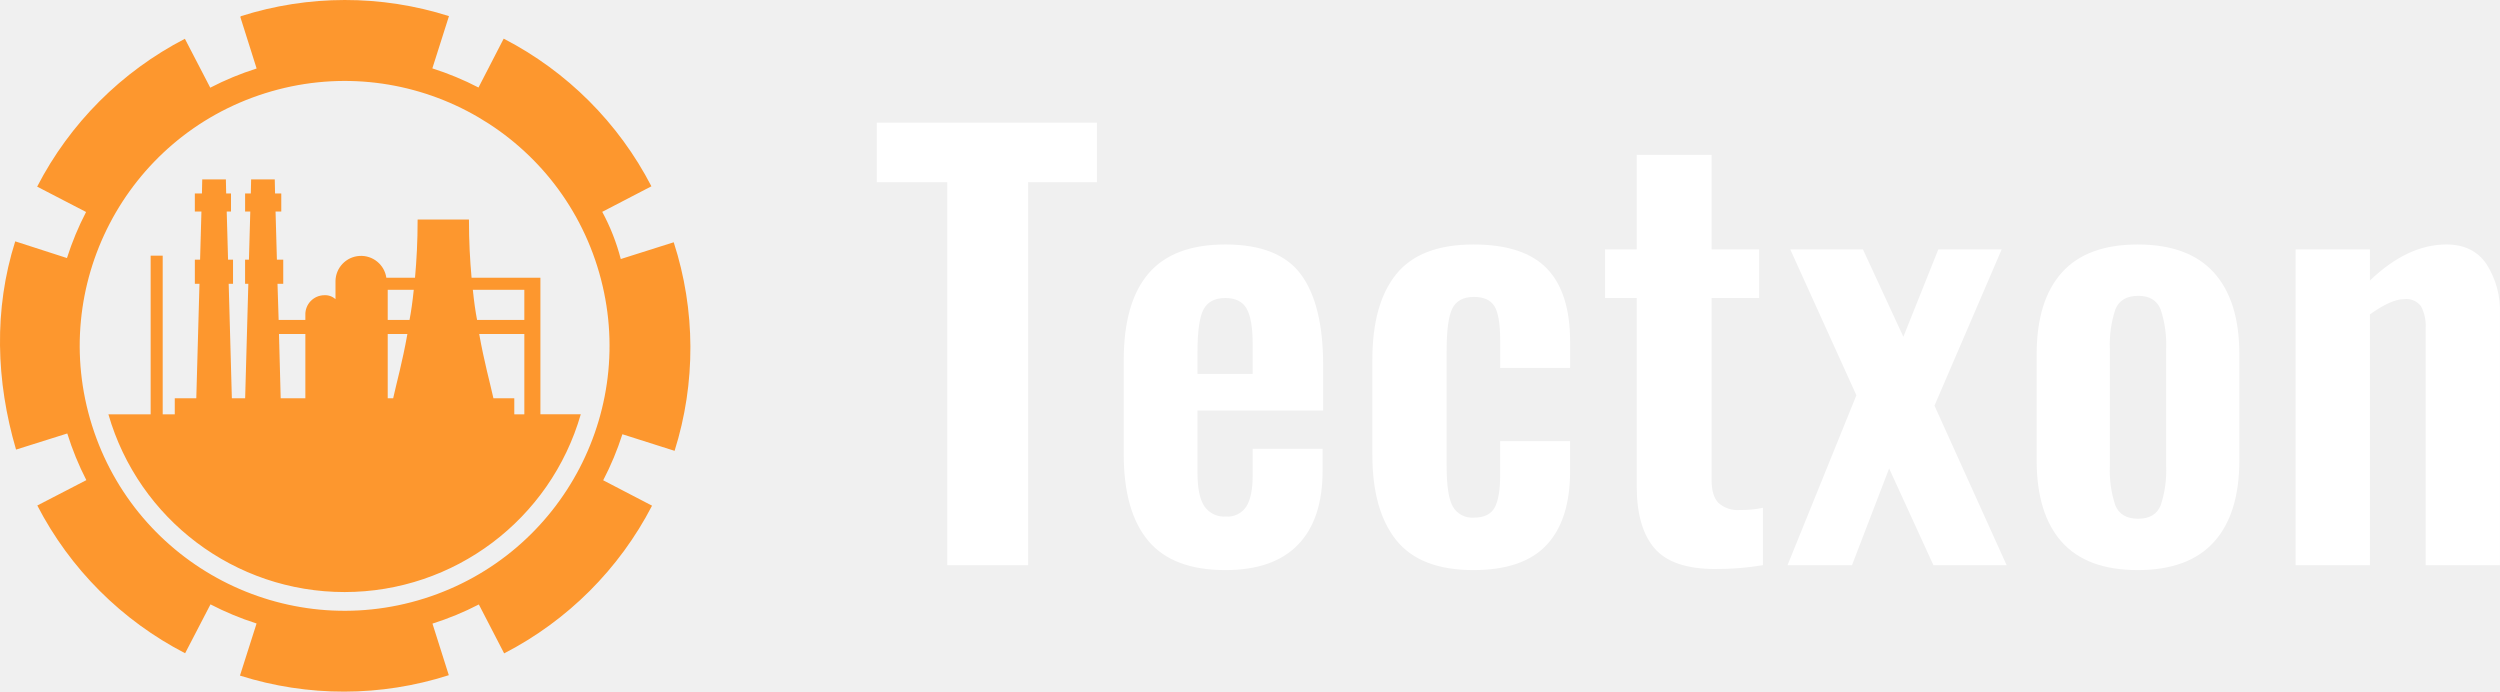
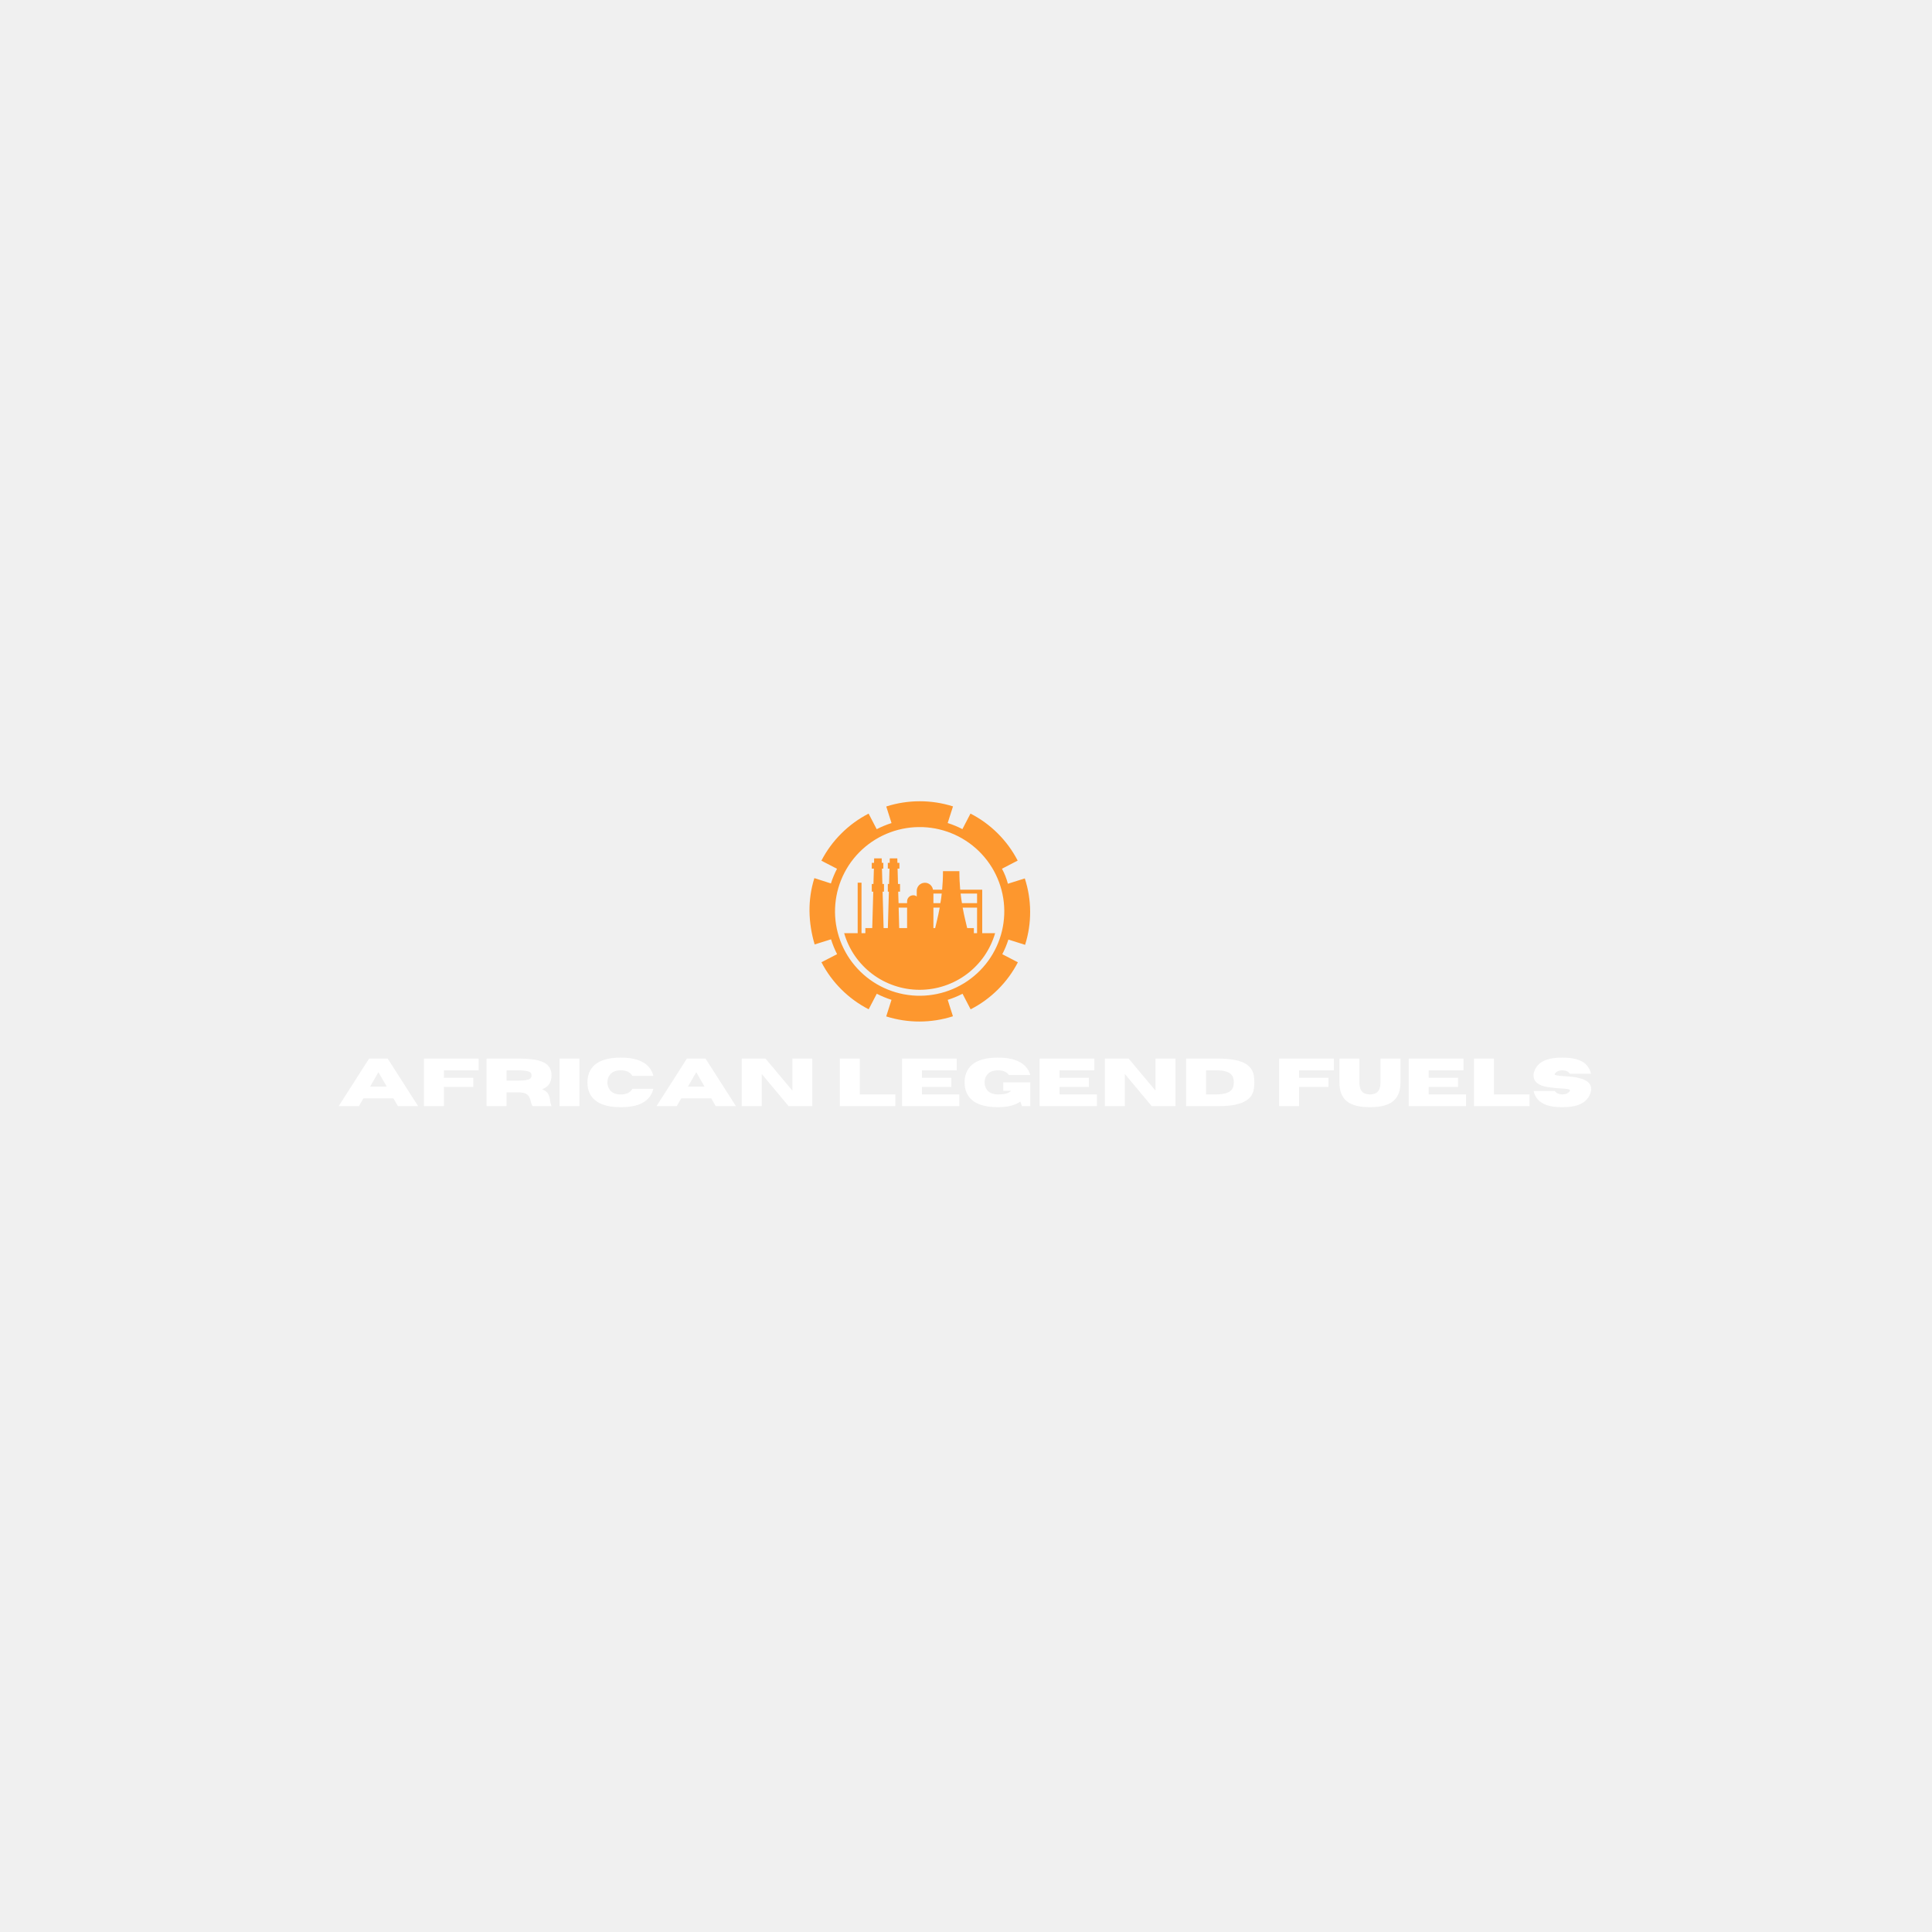
- <svg xmlns="http://www.w3.org/2000/svg" id="yellow" width="530.812" height="146.844" viewBox="0 0 530.812 146.844">
+ <svg xmlns="http://www.w3.org/2000/svg" width="500" zoomAndPan="magnify" viewBox="0 0 375 375" height="500" preserveAspectRatio="xMidYMid meet" version="1.0">
  <defs>
-     <style> .cls-1 { fill: #fd972e; } .cls-1, .cls-2 { fill-rule: evenodd; } .cls-2 { fill: #ffffff; } </style>
+     <g />
+     <clipPath id="b9de95794a">
+       <path d="M 157.035 155.523 L 200 155.523 L 200 198.273 L 157.035 198.273 Z M 157.035 155.523 " clip-rule="nonzero" />
+     </clipPath>
  </defs>
-   <path id="Shape_1_copy" data-name="Shape 1 copy" class="cls-1" d="M143.474,51.4h0ZM132.149,55l11.242-3.56a72.8,72.8,0,0,1,.186,44.283L132.491,92.2a62.253,62.253,0,0,1-4.074,9.776l10.373,5.392a73.057,73.057,0,0,1-31.4,31.36l-5.376-10.386a62.229,62.229,0,0,1-9.848,4.065l3.47,10.952-0.029.01a73.045,73.045,0,0,1-44.313.079l3.526-11.064a62.257,62.257,0,0,1-9.785-4.061L39.648,138.7A73.044,73.044,0,0,1,8.265,107.33l10.411-5.387a62.25,62.25,0,0,1-4.047-9.906L3.752,95.461h0C-0.514,80.943-1.009,65.7,3.576,51.243L14.561,54.79a62.139,62.139,0,0,1,4.057-9.78L8.234,39.628A73.051,73.051,0,0,1,39.6,8.235l5.387,10.381a62.255,62.255,0,0,1,9.844-4.073L51.366,3.587,51.45,3.56l-0.032-.1A72.888,72.888,0,0,1,95.671,3.42l-3.53,11.1a62.031,62.031,0,0,1,9.8,4.06l5.348-10.373a72.956,72.956,0,0,1,31.364,31.349l-10.438,5.424A44.586,44.586,0,0,1,132.149,55h0Zm-4.991,1.544a56.236,56.236,0,1,0-36.7,70.518A56.249,56.249,0,0,0,127.158,56.547ZM23.359,87.966h8.973V54.287h2.559V87.966h2.559V84.555h4.573l0.674-24.3H41.716V55.139h1.111l0.286-10.232h-1.4V41.071h1.507l0.065-2.984h5.017l0.065,2.984h1.024v3.837H48.481l0.286,10.232h1.054v5.116H48.9l0.673,24.3h2.823l0.674-24.3H52.38V55.139H53.2l0.286-10.232h-1.1V41.071h1.213l0.065-2.984h5.018l0.064,2.984h1.319v3.837H58.85l0.286,10.232h1.348v5.116H59.266l0.24,7.674h5.672V66.86a4.058,4.058,0,0,1,4.036-4.179,3.238,3.238,0,0,1,2.362.841v-3.85a5.429,5.429,0,0,1,10.8-.7h6.085c0.343-3.837.554-7.674,0.554-12.363h10.9c0,4.69.212,8.526,0.555,12.363h14.616v28.99h8.571A52.188,52.188,0,0,1,23.359,87.966Zm88.314-17.053h-9.582c1.061,5.969,2.267,10.232,3.018,13.642h4.431v3.411h2.133V70.913Zm-10.934-9.379c0.26,2.558.567,4.69,0.9,6.395h10.033V61.534H100.739ZM82.667,67.929h4.628c0.332-1.705.64-3.837,0.9-6.395H82.667v6.395Zm0,16.627h1.158c0.751-3.411,1.957-7.674,3.018-13.642H82.667V84.555ZM59.58,70.913l0.36,13.642h5.238V70.913h-5.6Z" transform="translate(-0.344)" />
-   <path id="Tectxon" class="cls-2" d="M201.472,120H218.64V38.684h14.616V26.04H186.508V38.684h14.964V120Zm59.044,1.044q10.206,0,15.428-5.394t5.22-15.718v-4.64H266.316v5.684q0,4.41-1.334,6.554a4.728,4.728,0,0,1-4.35,2.146,5.085,5.085,0,0,1-4.582-2.2q-1.452-2.2-1.45-7.076V87.172h26.68V77.544q0-12.876-4.7-19.256t-16.066-6.38q-11.022,0-16.3,6.148T238.94,76.5V96.452q0,12.18,5.22,18.386t16.356,6.206h0ZM254.6,79.4V74.76q0-6.612,1.276-9.048t4.64-2.436q3.246,0,4.524,2.262t1.276,7.482V79.4H254.6Zm58.58,41.644q10.554,0,15.544-5.336t4.988-15.66v-6.38H318.864v7.192q0,4.758-1.16,6.9t-4.408,2.146a4.733,4.733,0,0,1-4.466-2.32Q307.5,105.269,307.5,99V74.412q0-6.5,1.218-8.932t4.582-2.436q3.132,0,4.35,1.972t1.218,7.192v5.916h14.848V72.556q0-10.44-4.93-15.544t-15.6-5.1q-11.253,0-16.356,6.264t-5.1,18.212V96.568q0,11.832,5.1,18.154t16.356,6.322h0Zm51.388-.232A58.784,58.784,0,0,0,374.66,120V107.82a21.65,21.65,0,0,1-4.872.464,6.108,6.108,0,0,1-4.582-1.508q-1.452-1.506-1.45-4.872V63.276h10.092V52.952H363.756V32.884H347.864V52.952h-6.728V63.276h6.728V103.3q0,8.7,3.77,13.108t12.934,4.408h0ZM379.88,120h13.688l7.888-20.532,9.4,20.532H426.4L411.084,86.128l14.268-33.176H411.9l-7.424,18.56-8.584-18.56H380.46L394.5,83.924Zm74.356,1.044q10.788,0,16.182-5.974t5.394-17.342v-22.5q0-11.367-5.394-17.342t-16.182-5.974q-10.788,0-16.124,5.974t-5.336,17.342v22.5q0,11.37,5.336,17.342t16.124,5.974h0Zm0.116-10.9q-3.714,0-4.872-2.842a23.334,23.334,0,0,1-1.16-8.41V74.18a23.841,23.841,0,0,1,1.16-8.468q1.158-2.9,4.872-2.9,3.594,0,4.756,2.9a23.887,23.887,0,0,1,1.16,8.468V98.888a23.379,23.379,0,0,1-1.16,8.41q-1.161,2.844-4.756,2.842h0ZM487.76,120h15.776V66.756q4.524-3.246,7.308-3.248a3.911,3.911,0,0,1,3.538,1.508,8.921,8.921,0,0,1,.986,4.756V120h15.776V66.64A18.366,18.366,0,0,0,528.3,56.084q-2.844-4.176-8.526-4.176-8.238,0-16.24,7.656V52.952H487.76V120Z" transform="translate(-0.344)" />
+   <g clip-path="url(#b9de95794a)">
+     <path fill="#fd972e" d="M 198.941 170.488 Z M 195.633 171.535 L 198.914 170.5 C 199.598 172.594 199.941 174.742 199.949 176.941 C 199.961 179.145 199.633 181.293 198.969 183.391 L 195.73 182.367 C 195.414 183.348 195.02 184.297 194.543 185.211 L 197.57 186.781 C 196.555 188.742 195.262 190.5 193.699 192.059 C 192.133 193.617 190.363 194.902 188.398 195.91 L 186.828 192.887 C 185.902 193.363 184.945 193.758 183.949 194.07 L 184.965 197.262 L 184.957 197.262 C 182.852 197.934 180.695 198.273 178.484 198.277 C 176.277 198.281 174.117 197.949 172.012 197.285 L 173.039 194.066 C 172.055 193.75 171.102 193.359 170.184 192.883 L 168.609 195.902 C 166.641 194.891 164.875 193.605 163.312 192.047 C 161.746 190.488 160.457 188.73 159.441 186.77 L 162.48 185.203 C 162.004 184.273 161.609 183.312 161.301 182.32 L 158.121 183.316 C 156.875 179.09 156.73 174.652 158.07 170.441 L 161.281 171.477 C 161.594 170.492 161.988 169.543 162.465 168.629 L 159.43 167.062 C 160.445 165.102 161.734 163.34 163.301 161.781 C 164.863 160.223 166.629 158.934 168.594 157.922 L 170.168 160.945 C 171.094 160.469 172.051 160.07 173.043 159.758 L 172.031 156.57 L 172.055 156.562 L 172.047 156.531 C 174.148 155.863 176.305 155.527 178.512 155.523 C 180.715 155.523 182.871 155.855 184.977 156.52 L 183.945 159.75 C 184.934 160.062 185.887 160.457 186.805 160.934 L 188.367 157.914 C 190.336 158.926 192.098 160.207 193.664 161.766 C 195.227 163.324 196.516 165.082 197.531 167.039 L 194.48 168.621 C 194.984 169.547 195.367 170.52 195.633 171.535 Z M 194.172 171.984 C 194.012 171.473 193.824 170.973 193.613 170.48 C 193.402 169.984 193.168 169.504 192.91 169.035 C 192.652 168.562 192.371 168.105 192.066 167.664 C 191.762 167.223 191.438 166.793 191.09 166.383 C 190.746 165.973 190.379 165.578 189.996 165.203 C 189.609 164.828 189.207 164.473 188.789 164.137 C 188.371 163.801 187.934 163.488 187.484 163.195 C 187.031 162.902 186.57 162.633 186.094 162.383 C 185.613 162.137 185.125 161.91 184.625 161.711 C 184.129 161.512 183.621 161.336 183.102 161.188 C 182.586 161.035 182.062 160.914 181.535 160.812 C 181.004 160.715 180.473 160.641 179.938 160.594 C 179.402 160.547 178.863 160.527 178.324 160.535 C 177.789 160.539 177.25 160.57 176.715 160.629 C 176.18 160.688 175.648 160.773 175.125 160.883 C 174.598 160.992 174.078 161.129 173.562 161.289 C 173.051 161.453 172.547 161.637 172.051 161.848 C 171.555 162.059 171.074 162.293 170.602 162.551 C 170.129 162.809 169.672 163.09 169.227 163.391 C 168.785 163.695 168.355 164.02 167.941 164.363 C 167.531 164.707 167.137 165.07 166.762 165.457 C 166.383 165.84 166.027 166.238 165.691 166.656 C 165.352 167.074 165.039 167.508 164.742 167.957 C 164.449 168.406 164.18 168.871 163.93 169.348 C 163.684 169.82 163.457 170.309 163.258 170.805 C 163.055 171.305 162.883 171.809 162.73 172.324 C 162.578 172.84 162.453 173.359 162.355 173.887 C 162.258 174.414 162.184 174.945 162.137 175.48 C 162.09 176.016 162.07 176.551 162.074 177.086 C 162.082 177.621 162.113 178.156 162.172 178.691 C 162.23 179.223 162.316 179.75 162.426 180.277 C 162.539 180.801 162.676 181.32 162.836 181.832 C 163 182.344 163.184 182.844 163.395 183.34 C 163.609 183.832 163.844 184.312 164.102 184.781 C 164.359 185.254 164.645 185.711 164.945 186.152 C 165.25 186.594 165.574 187.02 165.922 187.43 C 166.27 187.844 166.633 188.234 167.02 188.609 C 167.402 188.984 167.805 189.34 168.227 189.676 C 168.645 190.012 169.078 190.324 169.531 190.617 C 169.98 190.91 170.445 191.18 170.922 191.43 C 171.402 191.676 171.891 191.898 172.387 192.098 C 172.887 192.301 173.395 192.473 173.914 192.625 C 174.43 192.773 174.953 192.898 175.48 192.996 C 176.012 193.094 176.543 193.168 177.078 193.215 C 177.613 193.262 178.152 193.281 178.691 193.273 C 179.227 193.27 179.766 193.238 180.301 193.176 C 180.836 193.117 181.367 193.035 181.891 192.922 C 182.418 192.812 182.938 192.676 183.453 192.516 C 183.965 192.355 184.469 192.168 184.961 191.957 C 185.457 191.746 185.941 191.512 186.41 191.254 C 186.883 190.996 187.34 190.715 187.785 190.414 C 188.227 190.109 188.656 189.785 189.066 189.441 C 189.477 189.098 189.871 188.734 190.246 188.352 C 190.625 187.969 190.98 187.566 191.316 187.148 C 191.652 186.73 191.969 186.297 192.262 185.848 C 192.555 185.398 192.828 184.938 193.074 184.461 C 193.324 183.988 193.547 183.5 193.746 183.004 C 193.949 182.504 194.125 182 194.273 181.484 C 194.426 180.973 194.551 180.449 194.648 179.922 C 194.746 179.398 194.82 178.867 194.867 178.332 C 194.914 177.801 194.938 177.266 194.93 176.73 C 194.926 176.191 194.891 175.66 194.836 175.125 C 194.777 174.594 194.691 174.066 194.582 173.539 C 194.469 173.016 194.336 172.496 194.172 171.988 Z M 163.852 181.133 L 166.473 181.133 L 166.473 171.328 L 167.219 171.328 L 167.219 181.133 L 167.965 181.133 L 167.965 180.141 L 169.301 180.141 L 169.5 173.066 L 169.211 173.066 L 169.211 171.578 L 169.535 171.578 L 169.621 168.598 L 169.211 168.598 L 169.211 167.48 L 169.652 167.48 L 169.672 166.613 L 171.137 166.613 L 171.156 167.48 L 171.453 167.48 L 171.453 168.598 L 171.188 168.598 L 171.273 171.578 L 171.582 171.578 L 171.582 173.066 L 171.312 173.066 L 171.508 180.141 L 172.332 180.141 L 172.531 173.066 L 172.328 173.066 L 172.328 171.578 L 172.566 171.578 L 172.652 168.598 L 172.328 168.598 L 172.328 167.48 L 172.684 167.48 L 172.703 166.613 L 174.168 166.613 L 174.188 167.48 L 174.574 167.48 L 174.574 168.598 L 174.219 168.598 L 174.301 171.578 L 174.695 171.578 L 174.695 173.066 L 174.34 173.066 L 174.41 175.301 L 176.066 175.301 L 176.066 174.988 C 176.062 174.832 176.09 174.676 176.145 174.527 C 176.203 174.379 176.289 174.246 176.398 174.133 C 176.512 174.02 176.641 173.93 176.785 173.867 C 176.934 173.805 177.086 173.773 177.246 173.773 C 177.512 173.758 177.738 173.84 177.938 174.016 L 177.938 172.898 C 177.938 172.699 177.977 172.508 178.055 172.324 C 178.129 172.141 178.234 171.977 178.371 171.832 C 178.512 171.688 178.668 171.574 178.852 171.488 C 179.031 171.406 179.219 171.359 179.418 171.344 C 179.617 171.332 179.812 171.355 180.004 171.414 C 180.191 171.477 180.363 171.566 180.52 171.691 C 180.676 171.816 180.801 171.969 180.898 172.141 C 181 172.312 181.062 172.496 181.09 172.691 L 182.867 172.691 C 182.969 171.574 183.031 170.457 183.031 169.094 L 186.215 169.094 C 186.215 170.461 186.277 171.574 186.375 172.691 L 190.648 172.691 L 190.648 181.133 L 193.152 181.133 C 192.922 181.918 192.633 182.684 192.281 183.422 C 191.93 184.164 191.523 184.871 191.059 185.543 C 190.59 186.219 190.074 186.852 189.504 187.441 C 188.938 188.031 188.324 188.574 187.668 189.066 C 187.012 189.559 186.32 189.996 185.594 190.375 C 184.867 190.758 184.113 191.078 183.332 191.336 C 182.555 191.598 181.758 191.793 180.949 191.922 C 180.137 192.055 179.32 192.121 178.5 192.121 C 177.68 192.121 176.863 192.055 176.051 191.926 C 175.242 191.793 174.445 191.598 173.668 191.336 C 172.887 191.078 172.133 190.758 171.406 190.379 C 170.68 189.996 169.988 189.559 169.332 189.066 C 168.676 188.574 168.062 188.035 167.496 187.441 C 166.926 186.852 166.41 186.219 165.941 185.547 C 165.477 184.871 165.07 184.164 164.719 183.422 C 164.367 182.684 164.078 181.922 163.852 181.133 Z M 189.648 176.168 L 186.852 176.168 C 187.16 177.906 187.512 179.148 187.73 180.141 L 189.027 180.141 L 189.027 181.133 L 189.648 181.133 Z M 186.457 173.438 C 186.531 174.184 186.621 174.805 186.719 175.301 L 189.648 175.301 L 189.648 173.438 Z M 181.176 175.301 L 182.527 175.301 C 182.625 174.805 182.715 174.184 182.789 173.438 L 181.176 173.438 Z M 181.176 180.141 L 181.516 180.141 C 181.734 179.148 182.086 177.906 182.395 176.168 L 181.176 176.168 Z M 174.43 176.168 L 174.535 180.141 L 176.066 180.141 L 176.066 176.168 Z M 174.43 176.168 " fill-opacity="1" fill-rule="evenodd" />
+   </g>
+   <g fill="#ffffff" fill-opacity="1">
+     <g transform="translate(65.64128, 214.7022)">
+       <g>
+         <path d="M 15.516 0 L 11.594 0 L 10.719 -1.516 L 4.891 -1.516 L 4.031 0 L 0.094 0 L 6 -9.234 L 9.609 -9.234 Z M 9.422 -3.797 L 7.812 -6.594 L 6.203 -3.797 Z M 9.422 -3.797 " />
+       </g>
+     </g>
+   </g>
+   <g fill="#ffffff" fill-opacity="1">
+     <g transform="translate(81.25174, 214.7022)">
+       <g>
+         <path d="M 4.906 0 L 1.031 0 L 1.031 -9.234 L 11.656 -9.234 L 11.656 -6.953 L 4.906 -6.953 L 4.906 -5.5 L 10.609 -5.5 L 10.609 -3.734 L 4.906 -3.734 Z M 4.906 0 " />
+       </g>
+     </g>
+   </g>
+   <g fill="#ffffff" fill-opacity="1">
+     <g transform="translate(93.41181, 214.7022)">
+       <g>
+         <path d="M 13.641 0 L 9.984 0 C 9.816 -0.227 9.695 -0.523 9.625 -0.891 C 9.562 -1.172 9.469 -1.441 9.344 -1.703 C 9.227 -1.973 9.023 -2.195 8.734 -2.375 C 8.441 -2.551 8.004 -2.648 7.422 -2.672 L 4.906 -2.672 L 4.906 0 L 1.031 0 L 1.031 -9.234 L 7.328 -9.234 C 8.836 -9.234 10.055 -9.117 10.984 -8.891 C 11.91 -8.672 12.582 -8.316 13 -7.828 C 13.426 -7.348 13.641 -6.723 13.641 -5.953 C 13.641 -5.305 13.492 -4.758 13.203 -4.312 C 12.91 -3.875 12.445 -3.523 11.812 -3.266 C 12.426 -3.016 12.82 -2.711 13 -2.359 C 13.188 -2.004 13.301 -1.613 13.344 -1.188 C 13.383 -0.812 13.484 -0.414 13.641 0 Z M 4.906 -4.953 L 7.125 -4.953 C 7.738 -4.953 8.223 -4.977 8.578 -5.031 C 8.941 -5.094 9.207 -5.172 9.375 -5.266 C 9.539 -5.359 9.645 -5.461 9.688 -5.578 C 9.738 -5.703 9.766 -5.828 9.766 -5.953 C 9.766 -6.078 9.738 -6.195 9.688 -6.312 C 9.645 -6.438 9.539 -6.547 9.375 -6.641 C 9.207 -6.734 8.941 -6.805 8.578 -6.859 C 8.223 -6.922 7.738 -6.953 7.125 -6.953 L 4.906 -6.953 Z M 4.906 -4.953 " />
+       </g>
+     </g>
+   </g>
+   <g fill="#ffffff" fill-opacity="1">
+     <g transform="translate(107.5674, 214.7022)">
+       <g>
+         <path d="M 4.906 0 L 1.031 0 L 1.031 -9.234 L 4.906 -9.234 Z M 4.906 0 " />
+       </g>
+     </g>
+   </g>
+   <g fill="#ffffff" fill-opacity="1">
+     <g transform="translate(113.5026, 214.7022)">
+       <g>
+         <path d="M 6.984 0.203 C 4.703 0.203 3.02 -0.266 1.938 -1.203 C 0.988 -2.035 0.516 -3.172 0.516 -4.609 C 0.516 -6.047 0.988 -7.18 1.938 -8.016 C 3.02 -8.953 4.703 -9.422 6.984 -9.422 C 8.328 -9.422 9.438 -9.266 10.312 -8.953 C 11.188 -8.648 11.863 -8.234 12.344 -7.703 C 12.832 -7.172 13.156 -6.562 13.312 -5.875 L 9.234 -5.875 C 8.828 -6.594 8.078 -6.953 6.984 -6.953 C 6.047 -6.953 5.359 -6.68 4.922 -6.141 C 4.566 -5.711 4.391 -5.203 4.391 -4.609 C 4.391 -4.023 4.566 -3.516 4.922 -3.078 C 5.359 -2.535 6.047 -2.266 6.984 -2.266 C 8.078 -2.266 8.828 -2.629 9.234 -3.359 L 13.312 -3.359 C 13.156 -2.66 12.832 -2.047 12.344 -1.516 C 11.863 -0.984 11.188 -0.562 10.312 -0.25 C 9.438 0.051 8.328 0.203 6.984 0.203 Z M 6.984 0.203 " />
+       </g>
+     </g>
+   </g>
+   <g fill="#ffffff" fill-opacity="1">
+     <g transform="translate(127.33, 214.7022)">
+       <g>
+         <path d="M 15.516 0 L 11.594 0 L 10.719 -1.516 L 4.891 -1.516 L 4.031 0 L 0.094 0 L 6 -9.234 L 9.609 -9.234 Z M 9.422 -3.797 L 7.812 -6.594 L 6.203 -3.797 Z M 9.422 -3.797 " />
+       </g>
+     </g>
+   </g>
+   <g fill="#ffffff" fill-opacity="1">
+     <g transform="translate(142.9404, 214.7022)">
+       <g>
+         <path d="M 14.734 0 L 10.125 0 L 4.906 -6.25 L 4.906 0 L 1.031 0 L 1.031 -9.234 L 5.641 -9.234 L 10.859 -3.016 L 10.859 -9.234 L 14.734 -9.234 Z M 14.734 0 " />
+       </g>
+     </g>
+   </g>
+   <g fill="#ffffff" fill-opacity="1">
+     <g transform="translate(158.7054, 214.7022)">
+       <g />
+     </g>
+   </g>
+   <g fill="#ffffff" fill-opacity="1">
+     <g transform="translate(161.9755, 214.7022)">
+       <g>
+         <path d="M 11.812 0 L 1.031 0 L 1.031 -9.234 L 4.906 -9.234 L 4.906 -2.281 L 11.812 -2.281 Z M 11.812 0 " />
+       </g>
+     </g>
+   </g>
+   <g fill="#ffffff" fill-opacity="1">
+     <g transform="translate(174.0455, 214.7022)">
+       <g>
+         <path d="M 12.156 0 L 1.031 0 L 1.031 -9.234 L 11.656 -9.234 L 11.656 -6.953 L 4.906 -6.953 L 4.906 -5.5 L 10.609 -5.5 L 10.609 -3.734 L 4.906 -3.734 L 4.906 -2.281 L 12.156 -2.281 Z M 12.156 0 " />
+       </g>
+     </g>
+   </g>
+   <g fill="#ffffff" fill-opacity="1">
+     <g transform="translate(186.7141, 214.7022)">
+       <g>
+         <path d="M 6.984 0.203 C 4.703 0.203 3.02 -0.266 1.938 -1.203 C 0.988 -2.035 0.516 -3.172 0.516 -4.609 C 0.516 -6.047 0.988 -7.18 1.938 -8.016 C 3.02 -8.953 4.703 -9.422 6.984 -9.422 C 8.285 -9.422 9.367 -9.273 10.234 -8.984 C 11.098 -8.691 11.773 -8.289 12.266 -7.781 C 12.754 -7.281 13.086 -6.703 13.266 -6.047 L 9.125 -6.047 C 8.688 -6.648 7.973 -6.953 6.984 -6.953 C 6.047 -6.953 5.359 -6.68 4.922 -6.141 C 4.566 -5.711 4.391 -5.203 4.391 -4.609 C 4.391 -4.023 4.566 -3.516 4.922 -3.078 C 5.359 -2.547 6.047 -2.281 6.984 -2.281 C 7.742 -2.281 8.312 -2.344 8.688 -2.469 C 9.07 -2.602 9.352 -2.773 9.531 -2.984 L 8.016 -2.984 L 8.016 -4.609 L 13.266 -4.609 L 13.266 0 L 11.656 0 L 11.328 -0.891 C 10.305 -0.16 8.859 0.203 6.984 0.203 Z M 6.984 0.203 " />
+       </g>
+     </g>
+   </g>
+   <g fill="#ffffff" fill-opacity="1">
+     <g transform="translate(200.7538, 214.7022)">
+       <g>
+         <path d="M 12.156 0 L 1.031 0 L 1.031 -9.234 L 11.656 -9.234 L 11.656 -6.953 L 4.906 -6.953 L 4.906 -5.5 L 10.609 -5.5 L 10.609 -3.734 L 4.906 -3.734 L 4.906 -2.281 L 12.156 -2.281 Z M 12.156 0 " />
+       </g>
+     </g>
+   </g>
+   <g fill="#ffffff" fill-opacity="1">
+     <g transform="translate(213.4224, 214.7022)">
+       <g>
+         <path d="M 14.734 0 L 10.125 0 L 4.906 -6.25 L 4.906 0 L 1.031 0 L 1.031 -9.234 L 5.641 -9.234 L 10.859 -3.016 L 10.859 -9.234 L 14.734 -9.234 Z M 14.734 0 " />
+       </g>
+     </g>
+   </g>
+   <g fill="#ffffff" fill-opacity="1">
+     <g transform="translate(229.1874, 214.7022)">
+       <g>
+         <path d="M 7.219 0 L 1.031 0 L 1.031 -9.234 L 7.219 -9.234 C 9.738 -9.234 11.555 -8.879 12.672 -8.172 C 13.555 -7.609 14.062 -6.832 14.188 -5.844 C 14.25 -5.414 14.281 -5.004 14.281 -4.609 C 14.281 -4.223 14.25 -3.816 14.188 -3.391 C 14.133 -2.961 13.992 -2.547 13.766 -2.141 C 13.535 -1.742 13.164 -1.383 12.656 -1.062 C 12.156 -0.738 11.461 -0.477 10.578 -0.281 C 9.703 -0.094 8.582 0 7.219 0 Z M 6.844 -2.281 C 8.812 -2.281 9.926 -2.781 10.188 -3.781 C 10.258 -4.062 10.297 -4.336 10.297 -4.609 C 10.297 -4.898 10.258 -5.18 10.188 -5.453 C 10.113 -5.734 9.961 -5.984 9.734 -6.203 C 9.504 -6.43 9.16 -6.613 8.703 -6.75 C 8.242 -6.883 7.625 -6.953 6.844 -6.953 L 4.906 -6.953 L 4.906 -2.281 Z M 6.844 -2.281 " />
+       </g>
+     </g>
+   </g>
+   <g fill="#ffffff" fill-opacity="1">
+     <g transform="translate(243.9739, 214.7022)">
+       <g />
+     </g>
+   </g>
+   <g fill="#ffffff" fill-opacity="1">
+     <g transform="translate(247.244, 214.7022)">
+       <g>
+         <path d="M 4.906 0 L 1.031 0 L 1.031 -9.234 L 11.656 -9.234 L 11.656 -6.953 L 4.906 -6.953 L 4.906 -5.5 L 10.609 -5.5 L 10.609 -3.734 L 4.906 -3.734 Z M 4.906 0 " />
+       </g>
+     </g>
+   </g>
+   <g fill="#ffffff" fill-opacity="1">
+     <g transform="translate(259.4041, 214.7022)">
+       <g>
+         <path d="M 6.5 0.203 C 4.238 0.203 2.648 -0.266 1.734 -1.203 C 0.961 -1.984 0.578 -3.117 0.578 -4.609 L 0.578 -9.234 L 4.453 -9.234 L 4.453 -4.609 C 4.453 -3.961 4.562 -3.453 4.781 -3.078 C 5.094 -2.547 5.664 -2.281 6.5 -2.281 C 7.332 -2.281 7.906 -2.547 8.219 -3.078 C 8.438 -3.461 8.547 -3.973 8.547 -4.609 L 8.547 -9.234 L 12.422 -9.234 L 12.422 -4.562 C 12.422 -3.102 12.035 -1.984 11.266 -1.203 C 10.348 -0.266 8.758 0.203 6.5 0.203 Z M 6.5 0.203 " />
+       </g>
+     </g>
+   </g>
+   <g fill="#ffffff" fill-opacity="1">
+     <g transform="translate(272.401, 214.7022)">
+       <g>
+         <path d="M 12.156 0 L 1.031 0 L 1.031 -9.234 L 11.656 -9.234 L 11.656 -6.953 L 4.906 -6.953 L 4.906 -5.5 L 10.609 -5.5 L 10.609 -3.734 L 4.906 -3.734 L 4.906 -2.281 L 12.156 -2.281 Z M 12.156 0 " />
+       </g>
+     </g>
+   </g>
+   <g fill="#ffffff" fill-opacity="1">
+     <g transform="translate(285.0696, 214.7022)">
+       <g>
+         <path d="M 11.812 0 L 1.031 0 L 1.031 -9.234 L 4.906 -9.234 L 4.906 -2.281 L 11.812 -2.281 Z M 11.812 0 " />
+       </g>
+     </g>
+   </g>
+   <g fill="#ffffff" fill-opacity="1">
+     <g transform="translate(297.1396, 214.7022)">
+       <g>
+         <path d="M 6.109 0.203 C 4.859 0.203 3.848 0.066 3.078 -0.203 C 2.316 -0.473 1.734 -0.844 1.328 -1.312 C 0.93 -1.781 0.664 -2.32 0.531 -2.938 L 4.656 -2.938 C 4.957 -2.5 5.441 -2.281 6.109 -2.281 C 6.773 -2.281 7.258 -2.5 7.562 -2.938 C 7.582 -2.977 7.594 -3.016 7.594 -3.047 C 7.594 -3.16 7.438 -3.25 7.125 -3.312 C 6.82 -3.375 6.367 -3.414 5.766 -3.438 C 4.992 -3.477 4.188 -3.562 3.344 -3.688 C 1.457 -3.977 0.516 -4.738 0.516 -5.969 C 0.516 -6.07 0.52 -6.18 0.531 -6.297 C 0.664 -6.91 0.93 -7.453 1.328 -7.922 C 1.734 -8.391 2.316 -8.754 3.078 -9.016 C 3.848 -9.285 4.859 -9.422 6.109 -9.422 C 7.359 -9.422 8.363 -9.285 9.125 -9.016 C 9.883 -8.754 10.461 -8.391 10.859 -7.922 C 11.266 -7.453 11.535 -6.91 11.672 -6.297 L 7.562 -6.297 C 7.258 -6.734 6.773 -6.953 6.109 -6.953 C 5.441 -6.953 4.957 -6.734 4.656 -6.297 C 4.625 -6.254 4.609 -6.219 4.609 -6.188 C 4.609 -6.094 4.754 -6.02 5.047 -5.969 C 5.348 -5.914 5.785 -5.867 6.359 -5.828 C 6.93 -5.797 7.539 -5.742 8.188 -5.672 C 8.832 -5.598 9.438 -5.461 10 -5.266 C 10.57 -5.078 11.016 -4.797 11.328 -4.422 C 11.578 -4.141 11.703 -3.773 11.703 -3.328 C 11.703 -3.203 11.691 -3.07 11.672 -2.938 C 11.535 -2.32 11.266 -1.781 10.859 -1.312 C 10.461 -0.844 9.883 -0.473 9.125 -0.203 C 8.363 0.066 7.359 0.203 6.109 0.203 Z M 6.109 0.203 " />
+       </g>
+     </g>
+   </g>
</svg>
